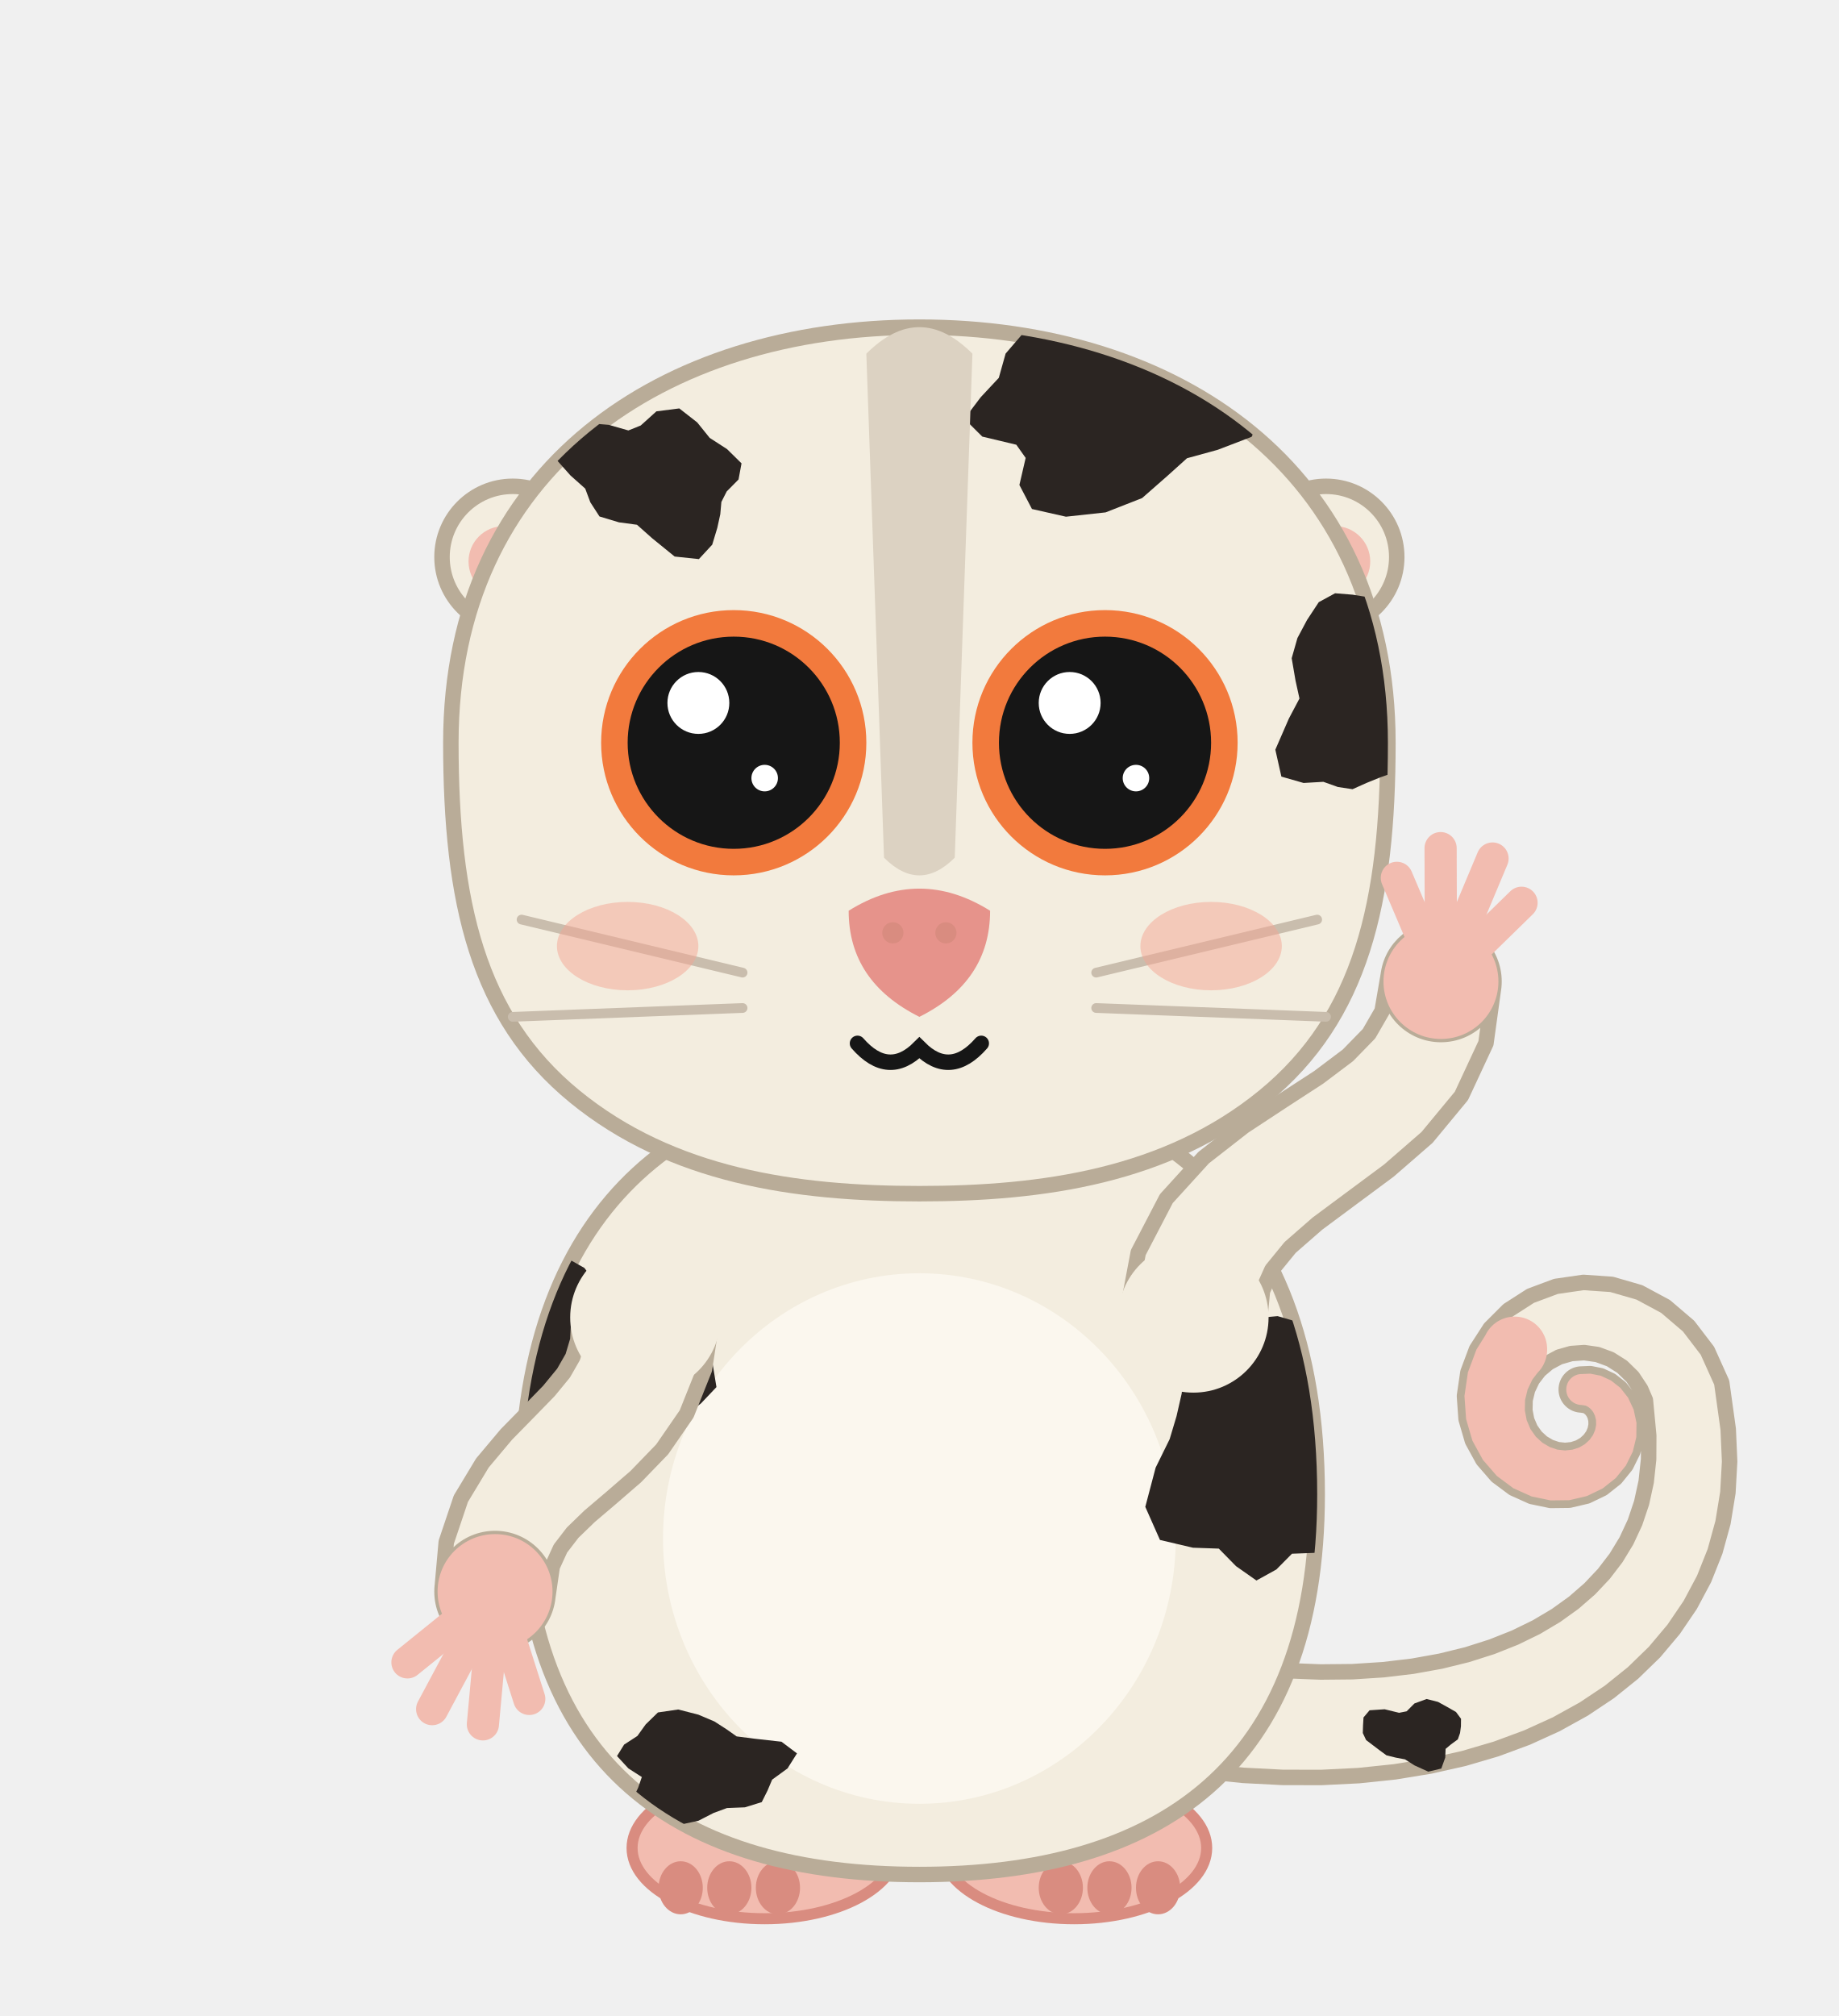
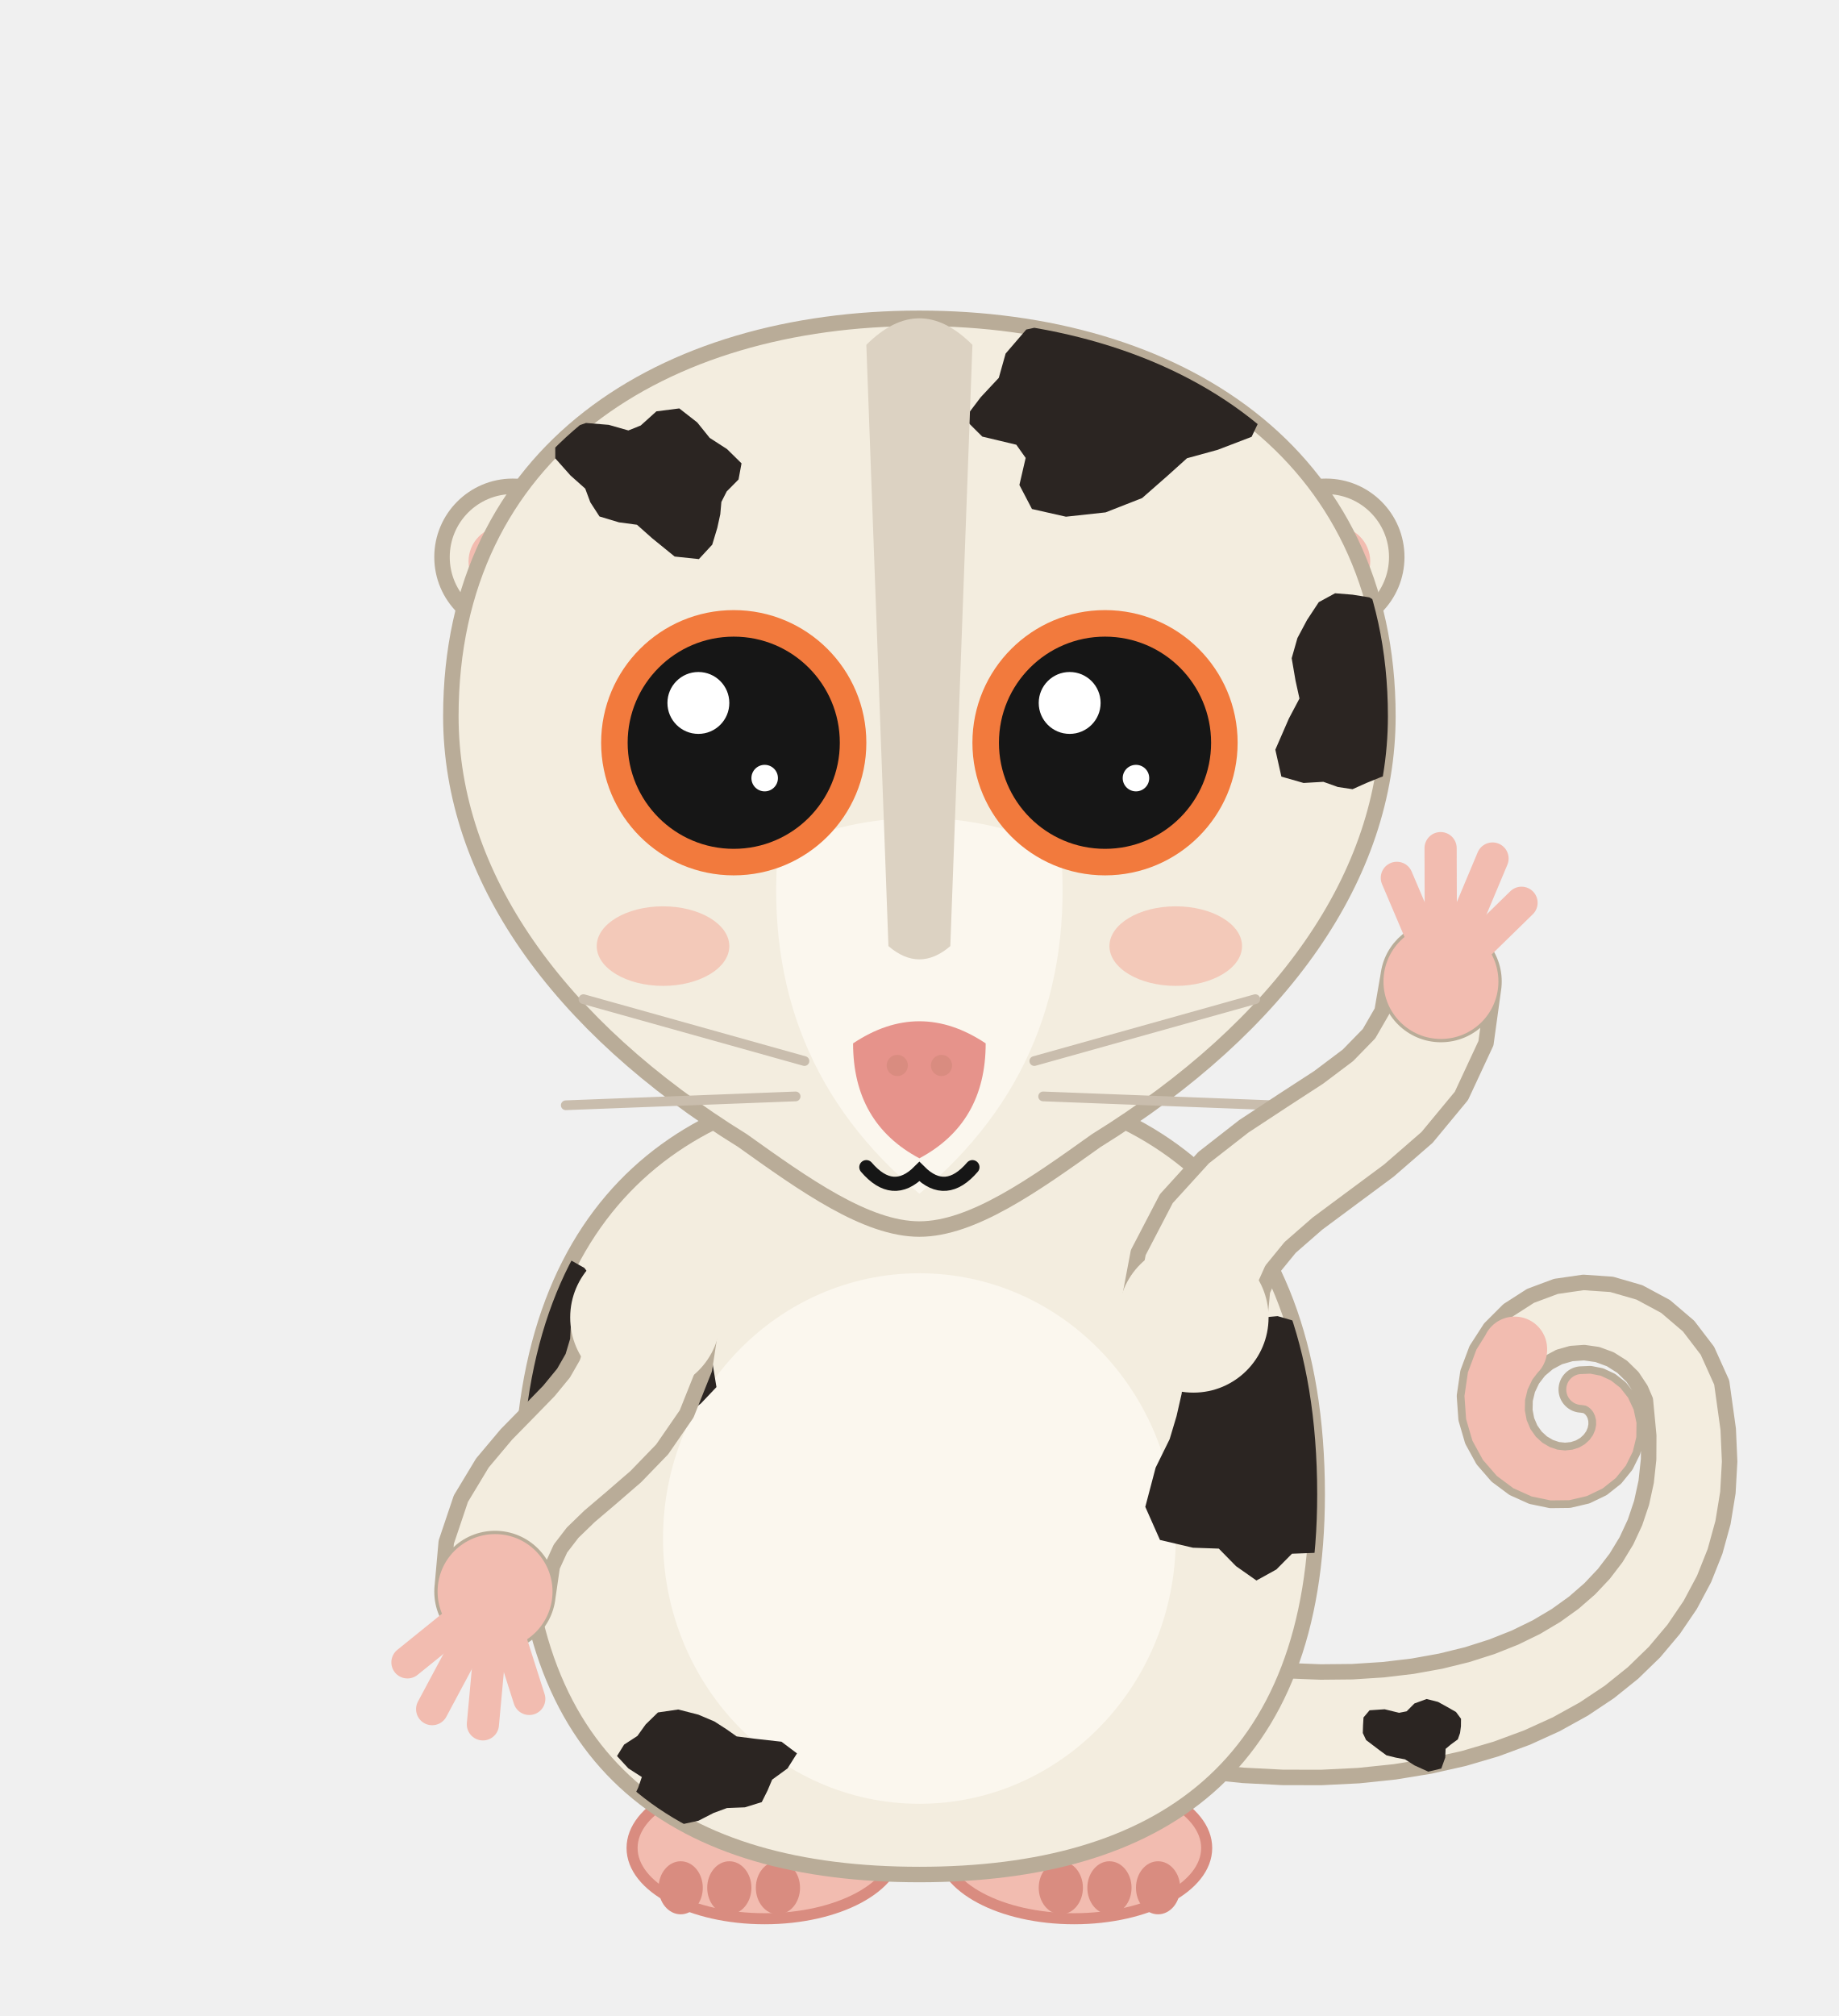
<svg xmlns="http://www.w3.org/2000/svg" viewBox="-8 -8 416 456" width="416" height="456">
  <path d="M226.24 384.44L235.72 387.14L245.34 389.45L254.81 391.28L264.13 392.65L273.26 393.57L282.19 394.03L290.9 394.05L299.38 393.63L307.59 392.77L315.53 391.47L323.17 389.75L330.49 387.6L337.47 385.02L344.09 382.01L350.31 378.57L356.11 374.7L361.46 370.4L366.32 365.68L370.64 360.55L374.39 355.03L377.53 349.14L380.01 342.91L381.81 336.38L382.92 329.59L383.31 322.57L382.99 315.28L381.52 304.71L378.28 297.52L374.03 291.96L368.82 287.51L362.91 284.33L356.61 282.51L350.21 282.07L344.01 282.97L338.27 285.11L333.24 288.34L329.12 292.46L326.04 297.23L324.1 302.42L323.32 307.75L323.69 312.98L325.12 317.88L327.5 322.22L330.65 325.85L334.39 328.63L338.52 330.49L342.8 331.38L347.03 331.33L351 330.4L354.56 328.69L357.54 326.33L359.84 323.49L361.4 320.34L362.2 317.06L362.24 313.83L361.59 310.81L360.33 308.13L358.59 305.92L356.48 304.26L354.17 303.18L351.8 302.71L349.93 302.79L349.78 309.79L350.75 309.94L351.34 310.25L351.92 310.73L352.44 311.39L352.84 312.22L353.08 313.19L353.11 314.28L352.89 315.43L352.4 316.59L351.62 317.68L350.57 318.65L349.27 319.41L347.76 319.9L346.09 320.08L344.34 319.89L342.6 319.3L340.94 318.32L339.46 316.96L338.25 315.24L337.4 313.24L336.98 311.02L337.03 308.67L337.6 306.31L338.68 304.04L340.26 301.98L342.31 300.25L344.75 298.94L347.49 298.16L350.41 297.95L353.4 298.38L356.31 299.45L359 301.15L361.34 303.44L363.19 306.23L364.25 308.7L365.01 316.72L364.98 322.08L364.43 327.17L363.39 331.93L361.9 336.36L359.97 340.51L357.62 344.38L354.85 348L351.66 351.38L348.06 354.51L344.04 357.4L339.6 360.04L334.76 362.4L329.53 364.48L323.91 366.27L317.93 367.74L311.61 368.88L304.96 369.67L298 370.12L290.77 370.19L283.27 369.89L275.53 369.21L267.58 368.12L259.43 366.63L251.1 364.73L242.63 362.4L233.76 359.56ZM217 372a13 13 0 1 0 26 0a13 13 0 1 0 -26 0ZM346.35 306.29a3.5 3.5 0 1 0 7 0a3.5 3.5 0 1 0 -7 0Z" fill="#F3EDDF" stroke="#B9AC98" stroke-width="3.5" stroke-linejoin="round" />
  <path d="M328.64 293.09L326.04 297.23L324.1 302.42L323.32 307.75L323.69 312.98L325.12 317.88L327.5 322.22L330.65 325.85L334.39 328.63L338.52 330.49L342.8 331.38L347.03 331.33L351 330.4L354.56 328.69L357.54 326.33L359.84 323.49L361.4 320.34L362.2 317.06L362.24 313.83L361.59 310.81L360.33 308.13L358.59 305.92L356.48 304.26L354.17 303.18L351.8 302.71L349.93 302.79L349.78 309.79L350.75 309.94L351.34 310.25L351.92 310.73L352.44 311.39L352.84 312.22L353.08 313.19L353.11 314.28L352.89 315.43L352.4 316.59L351.62 317.68L350.57 318.65L349.27 319.41L347.76 319.9L346.09 320.08L344.34 319.89L342.6 319.3L340.94 318.32L339.46 316.96L338.25 315.24L337.4 313.24L336.98 311.02L337.03 308.67L337.6 306.31L338.68 304.04L340.75 301.35ZM327.36 297.22a7.331 7.331 0 1 0 14.661 0a7.331 7.331 0 1 0 -14.661 0ZM346.35 306.29a3.5 3.5 0 1 0 7 0a3.5 3.5 0 1 0 -7 0Z" fill="#F2BCB0" />
  <path d="M322.32 384L321.82 385.43L320.3 386.54L319.05 387.58L318.97 389.56L318.08 392.03L315.13 392.73L312 391.31L309.87 389.95L307.79 389.56L305.68 389.04L304.2 387.96L302.72 386.84L301.07 385.59L300.32 384L300.37 382.31L300.48 380.47L301.85 378.85L305.26 378.62L308.53 379.42L310.24 379.08L312 377.31L314.76 376.3L317.33 376.95L319.4 378.09L321.4 379.23L322.54 380.77L322.52 382.47Z" fill="#2B2522" transform="rotate(0 312 384)" />
  <ellipse cx="165" cy="410" rx="30" ry="16" fill="#F2BCB0" stroke="#D98C80" stroke-width="2.5" />
  <ellipse cx="146" cy="419" rx="5" ry="6" fill="#D98C80" />
  <ellipse cx="157" cy="419" rx="5" ry="6" fill="#D98C80" />
  <ellipse cx="168" cy="419" rx="5" ry="6" fill="#D98C80" />
  <ellipse cx="235" cy="410" rx="30" ry="16" fill="#F2BCB0" stroke="#D98C80" stroke-width="2.5" />
  <ellipse cx="232" cy="419" rx="5" ry="6" fill="#D98C80" />
  <ellipse cx="243" cy="419" rx="5" ry="6" fill="#D98C80" />
  <ellipse cx="254" cy="419" rx="5" ry="6" fill="#D98C80" />
  <defs>
    <clipPath id="b1">
      <path d="M110 330C110 262 150 236 200 236C250 236 290 262 290 330C290 392 254 416 200 416C146 416 110 392 110 330Z" />
    </clipPath>
  </defs>
  <path d="M110 330C110 262 150 236 200 236C250 236 290 262 290 330C290 392 254 416 200 416C146 416 110 392 110 330Z" fill="#F3EDDF" stroke="#B9AC98" stroke-width="3.5" stroke-linejoin="round" />
  <ellipse cx="200" cy="340" rx="58" ry="60" fill="#FBF7EE" />
  <g clip-path="url(#b1)">
    <path d="M150.32 300L150.96 303.94L149.48 307.83L143.52 309.67L138.39 310.75L136.41 314.97L132.86 320.81L126 322.73L119.37 320.1L114.6 316.39L111.23 312.82L109.19 309.28L106.35 306.55L101.32 303.9L98.32 300L100.27 295.93L102.63 292.21L102.86 287.23L105.97 282.61L113.85 282.53L121.29 285.71L126 286.73L130.94 285L137.16 283.96L143.65 284.68L149.85 286.84L153.2 290.93L152.01 295.89Z" fill="#2B2522" transform="rotate(30 126 300)" />
    <path d="M297.1 320L300.24 327.55L299.42 335.38L296.2 341.97L291.01 345.66L284.89 345.18L280.1 344.52L276 347.42L271.13 349.09L267.14 345.09L264 340.51L258.26 339.29L251.23 336.27L249.26 328.32L253.1 320L257.35 314.19L259.78 309.35L261.8 304.56L263.58 298.75L265.8 291.12L270.31 286.03L276 287.42L280.92 290.59L286.23 291.03L291.44 293.6L292.66 301.88L290.87 310.24L292.15 314.97Z" fill="#2B2522" transform="rotate(-10 276 320)" />
    <path d="M170.17 392L166.69 394.54L165.64 397.02L164.34 399.62L160.53 400.8L156.47 400.96L153.45 402.07L150 403.84L145.62 404.78L140.77 404.78L136.22 403.52L134.52 400.23L136.37 396.38L137.21 393.95L134.17 392L131.59 389.2L133.2 386.61L136.2 384.66L138.08 382.04L140.85 379.34L145.44 378.67L150 379.84L153.63 381.38L156.39 383.16L158.66 384.76L162.66 385.27L168.8 385.96L172.31 388.6Z" fill="#2B2522" transform="rotate(0 150 392)" />
  </g>
  <path d="M123.09 288.32L122.72 295.14L121.59 298.93L119.5 302.58L116.2 306.6L111.77 311.15L106.57 316.45L101.14 322.91L96.27 330.98L92.96 340.81L92.08 350.65L115.92 353.35L116.94 346.32L118.8 342.26L121.55 338.68L125.37 334.98L130.23 330.85L135.86 325.98L141.81 319.83L147.34 311.82L151.37 301.73L152.91 291.68ZM123 290a15 15 0 1 0 30 0a15 15 0 1 0 -30 0ZM92 352a12 12 0 1 0 24 0a12 12 0 1 0 -24 0Z" fill="#F3EDDF" stroke="#B9AC98" stroke-width="3.5" stroke-linejoin="round" />
  <circle cx="138" cy="290" r="17" fill="#F3EDDF" />
  <circle cx="104" cy="352" r="13" fill="#F2BCB0" />
  <path d="M105.58 356.95L111.74 376.28" stroke="#F2BCB0" stroke-width="7.28" stroke-linecap="round" />
  <path d="M103.53 357.18L101.25 382.03" stroke="#F2BCB0" stroke-width="7.28" stroke-linecap="round" />
  <path d="M101.55 356.58L89.77 378.59" stroke="#F2BCB0" stroke-width="7.28" stroke-linecap="round" />
  <path d="M99.95 355.27L84.18 368.01" stroke="#F2BCB0" stroke-width="7.28" stroke-linecap="round" />
  <g transform="rotate(0 200 165)">
    <defs>
      <clipPath id="h2">
-         <path d="M94 160C94 98 142 66 200 66C258 66 306 98 306 160C306 196 300 222 278 240C256 258 228 262 200 262C172 262 144 258 122 240C100 222 94 196 94 160Z" />
+         <path d="M94 154C94 94 142 64 200 64C258 64 306 94 306 154C306 190 282 224 240 250C226 260 212 270 200 270C188 270 174 260 160 250C118 224 94 190 94 154Z" />
      </clipPath>
    </defs>
    <circle cx="108" cy="118" r="16" fill="#F3EDDF" stroke="#B9AC98" stroke-width="3.5" stroke-linejoin="round" />
    <circle cx="106" cy="119" r="8" fill="#F2BCB0" />
    <circle cx="292" cy="118" r="16" fill="#F3EDDF" stroke="#B9AC98" stroke-width="3.5" stroke-linejoin="round" />
    <circle cx="294" cy="119" r="8" fill="#F2BCB0" />
-     <path d="M94 160C94 98 142 66 200 66C258 66 306 98 306 160C306 196 300 222 278 240C256 258 228 262 200 262C172 262 144 258 122 240C100 222 94 196 94 160Z" fill="#F3EDDF" stroke="#B9AC98" stroke-width="3.5" stroke-linejoin="round" />
+     <path d="M94 154C94 94 142 64 200 64C258 64 306 94 306 154C306 190 282 224 240 250C226 260 212 270 200 270C188 270 174 260 160 250C118 224 94 190 94 154Z" fill="#F3EDDF" stroke="#B9AC98" stroke-width="3.5" stroke-linejoin="round" />
    <g clip-path="url(#h2)">
      <path d="M281.52 84L276.69 88.12L276.28 92.58L273.11 96.72L264.99 98L257.8 98.42L252.73 101.35L246 105.12L237.24 106.57L228.27 105.66L221.11 102.36L219.46 96.45L222.12 90.76L220.67 87.4L213.52 84L210.4 79.22L215.02 75.22L219.94 71.78L222.59 66.73L228.3 62.38L237.6 62.35L246 65.12L252.37 67.57L257.77 69.62L263.51 71.08L272.62 71.51L283.39 73.41L286.97 78.5Z" fill="#2B2522" transform="rotate(-12 246 84)" />
      <path d="M156.18 100L156.9 102.7L157.32 105.84L157.54 109.79L155.82 113.89L150.47 115.22L144.26 113.07L140 111.38L136 112.26L131.39 112.52L128.35 110.22L126.2 107.7L122.05 106.05L117.5 103.59L116.18 100L117.9 96.47L121.29 93.69L126.27 92.33L130.88 92L133.12 89.99L135.36 85.77L140 83.38L144.9 84.97L148.74 87.29L153.29 88.33L157.48 90.24L158.09 93.9L156.5 97.36Z" fill="#2B2522" transform="rotate(20 140 100)" />
      <path d="M317.99 150L316.3 155.74L313.06 159.97L310.55 163.76L307.65 166.64L304.25 167.84L301.17 169.09L298 170.51L294.68 170.01L291.4 168.84L286.92 169.1L281.9 167.66L280.53 161.57L283.6 154.52L285.99 150L285.1 145.95L284.23 140.88L285.53 136.32L287.7 132.24L290.36 128.2L294.05 126.19L298 126.51L301.8 127.12L305.29 129.19L306.87 134.7L306.92 140.22L309.36 142.48L314.8 144.73Z" fill="#2B2522" transform="rotate(0 298 150)" />
    </g>
-     <path d="M188 72Q200 60 212 72L208 186Q200 194 192 186Z" fill="#DCD2C2" />
-     <path d="M184 198Q200 188 216 198Q216 214 200 222Q184 214 184 198Z" fill="#E6938B" />
-     <circle cx="194" cy="203" r="2.4" fill="#D98C80" />
-     <circle cx="206" cy="203" r="2.4" fill="#D98C80" />
-     <path d="M186 228Q193 236 200 229Q207 236 214 228" fill="none" stroke="#161616" stroke-width="3.5" stroke-linecap="round" />
-     <path d="M160 212L110 200M160 220L108 222" fill="none" stroke="#C9BDAD" stroke-width="2.2" stroke-linecap="round" />
-     <path d="M240 212L290 200M240 220L292 222" fill="none" stroke="#C9BDAD" stroke-width="2.2" stroke-linecap="round" />
-     <ellipse cx="134" cy="206" rx="16" ry="10" fill="#F3A694" opacity="0.5" />
-     <ellipse cx="266" cy="206" rx="16" ry="10" fill="#F3A694" opacity="0.5" />
+     <path d="M168 184Q200 170 232 184Q236 232 200 262Q164 232 168 184Z" fill="#FBF7EE" />
+     <path d="M188 70Q200 58 212 70L207 206Q200 212 193 206Z" fill="#DCD2C2" />
+     <path d="M185 228Q200 218 215 228Q215 246 200 254Q185 246 185 228Z" fill="#E6938B" />
+     <circle cx="195" cy="233" r="2.4" fill="#D98C80" />
+     <circle cx="205" cy="233" r="2.4" fill="#D98C80" />
+     <path d="M188 256Q194 263 200 257Q206 263 212 256" fill="none" stroke="#161616" stroke-width="3.2" stroke-linecap="round" />
+     <path d="M174 232L124 218M172 240L120 242" fill="none" stroke="#C9BDAD" stroke-width="2.2" stroke-linecap="round" />
+     <path d="M226 232L276 218M228 240L280 242" fill="none" stroke="#C9BDAD" stroke-width="2.2" stroke-linecap="round" />
+     <ellipse cx="142" cy="206" rx="15" ry="9" fill="#F3A694" opacity="0.5" />
+     <ellipse cx="258" cy="206" rx="15" ry="9" fill="#F3A694" opacity="0.5" />
    <circle cx="158" cy="160" r="30" fill="#F27A3D" />
    <circle cx="158" cy="160" r="24" fill="#161616" />
    <circle cx="150" cy="151" r="7" fill="#FFFFFF" />
    <circle cx="165" cy="168" r="3" fill="#FFFFFF" />
    <circle cx="242" cy="160" r="30" fill="#F27A3D" />
    <circle cx="242" cy="160" r="24" fill="#161616" />
    <circle cx="234" cy="151" r="7" fill="#FFFFFF" />
    <circle cx="249" cy="168" r="3" fill="#FFFFFF" />
  </g>
  <path d="M276.83 292.25L277.61 284L279.77 279.19L283.88 274.16L290.03 268.79L297.72 263.08L306.24 256.76L314.85 249.28L322.63 239.88L328.18 227.97L329.86 215.8L306.14 212.2L304.68 220.7L301.72 225.82L296.96 230.7L290.33 235.69L282.28 240.92L273.4 246.76L264.31 253.85L255.87 263.12L249.52 275.32L247.17 287.75ZM247 290a15 15 0 1 0 30 0a15 15 0 1 0 -30 0ZM306 214a12 12 0 1 0 24 0a12 12 0 1 0 -24 0Z" fill="#F3EDDF" stroke="#B9AC98" stroke-width="3.5" stroke-linejoin="round" />
  <circle cx="262" cy="290" r="17" fill="#F3EDDF" />
  <circle cx="318" cy="214" r="13" fill="#F2BCB0" />
  <path d="M315.96 209.22L308.02 190.56" stroke="#F2BCB0" stroke-width="7.28" stroke-linecap="round" />
  <path d="M317.99 208.8L317.92 183.84" stroke="#F2BCB0" stroke-width="7.28" stroke-linecap="round" />
  <path d="M320.01 209.21L329.67 186.19" stroke="#F2BCB0" stroke-width="7.28" stroke-linecap="round" />
  <path d="M321.72 210.37L336.23 196.2" stroke="#F2BCB0" stroke-width="7.28" stroke-linecap="round" />
</svg>
